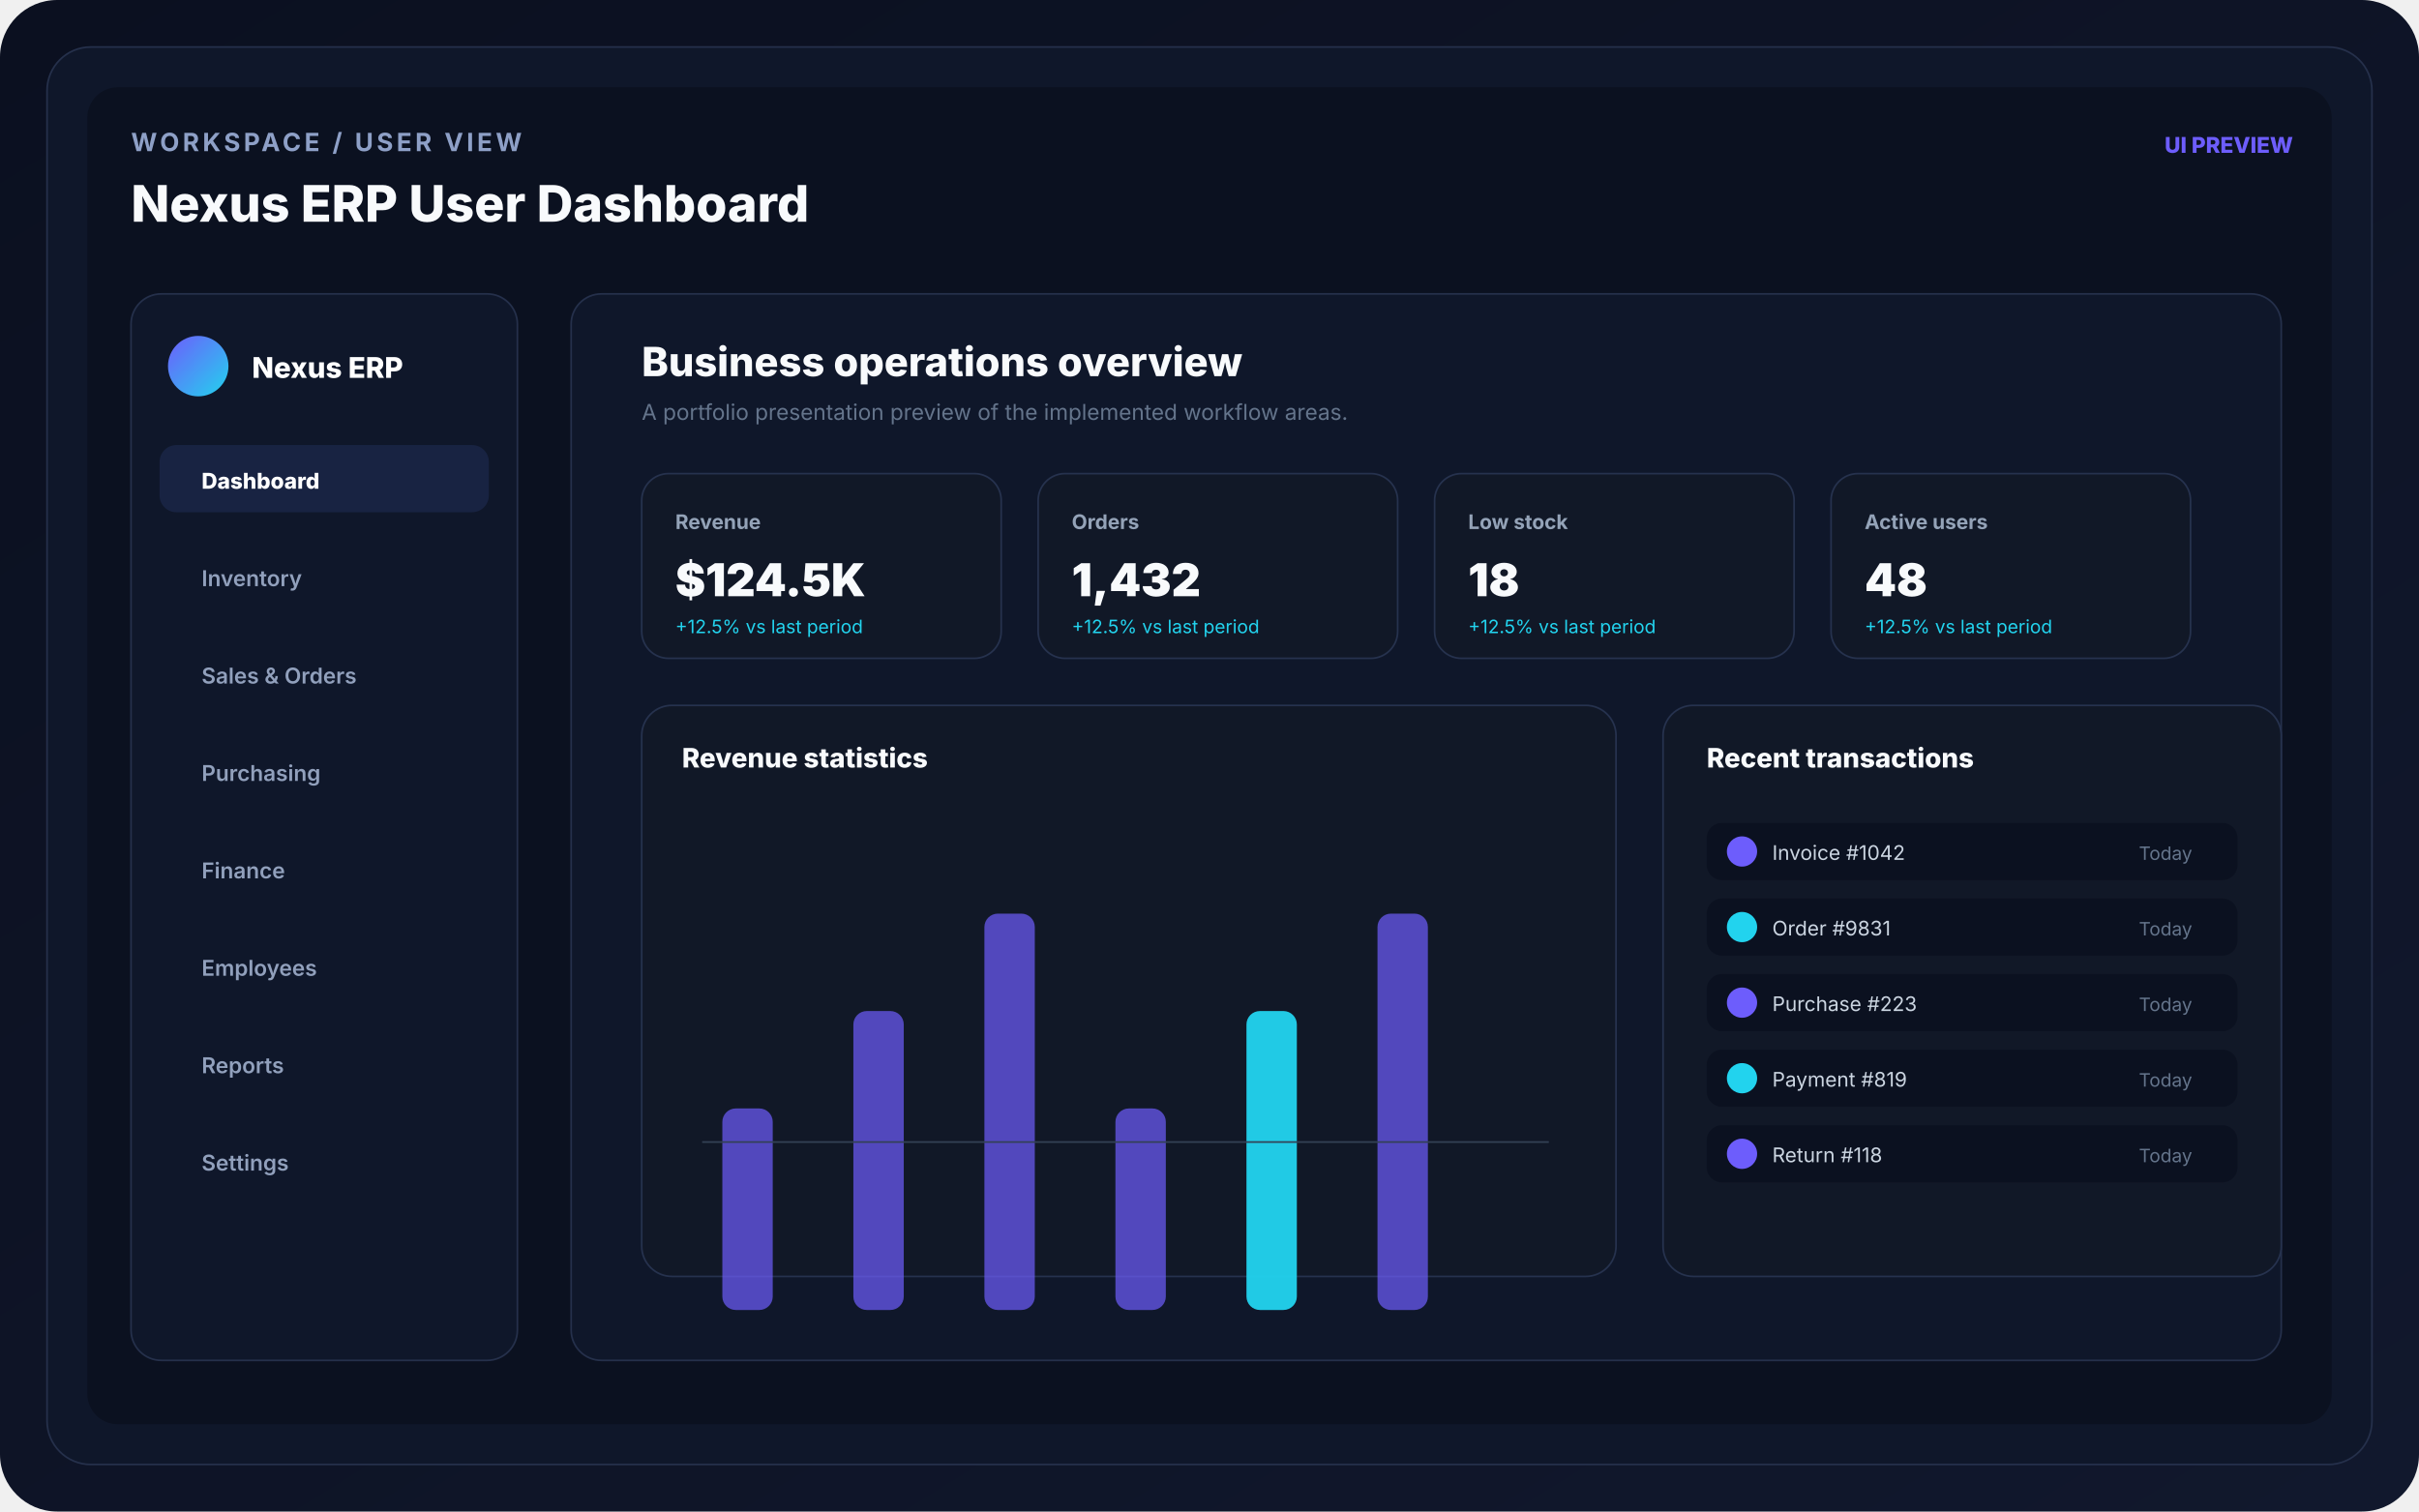
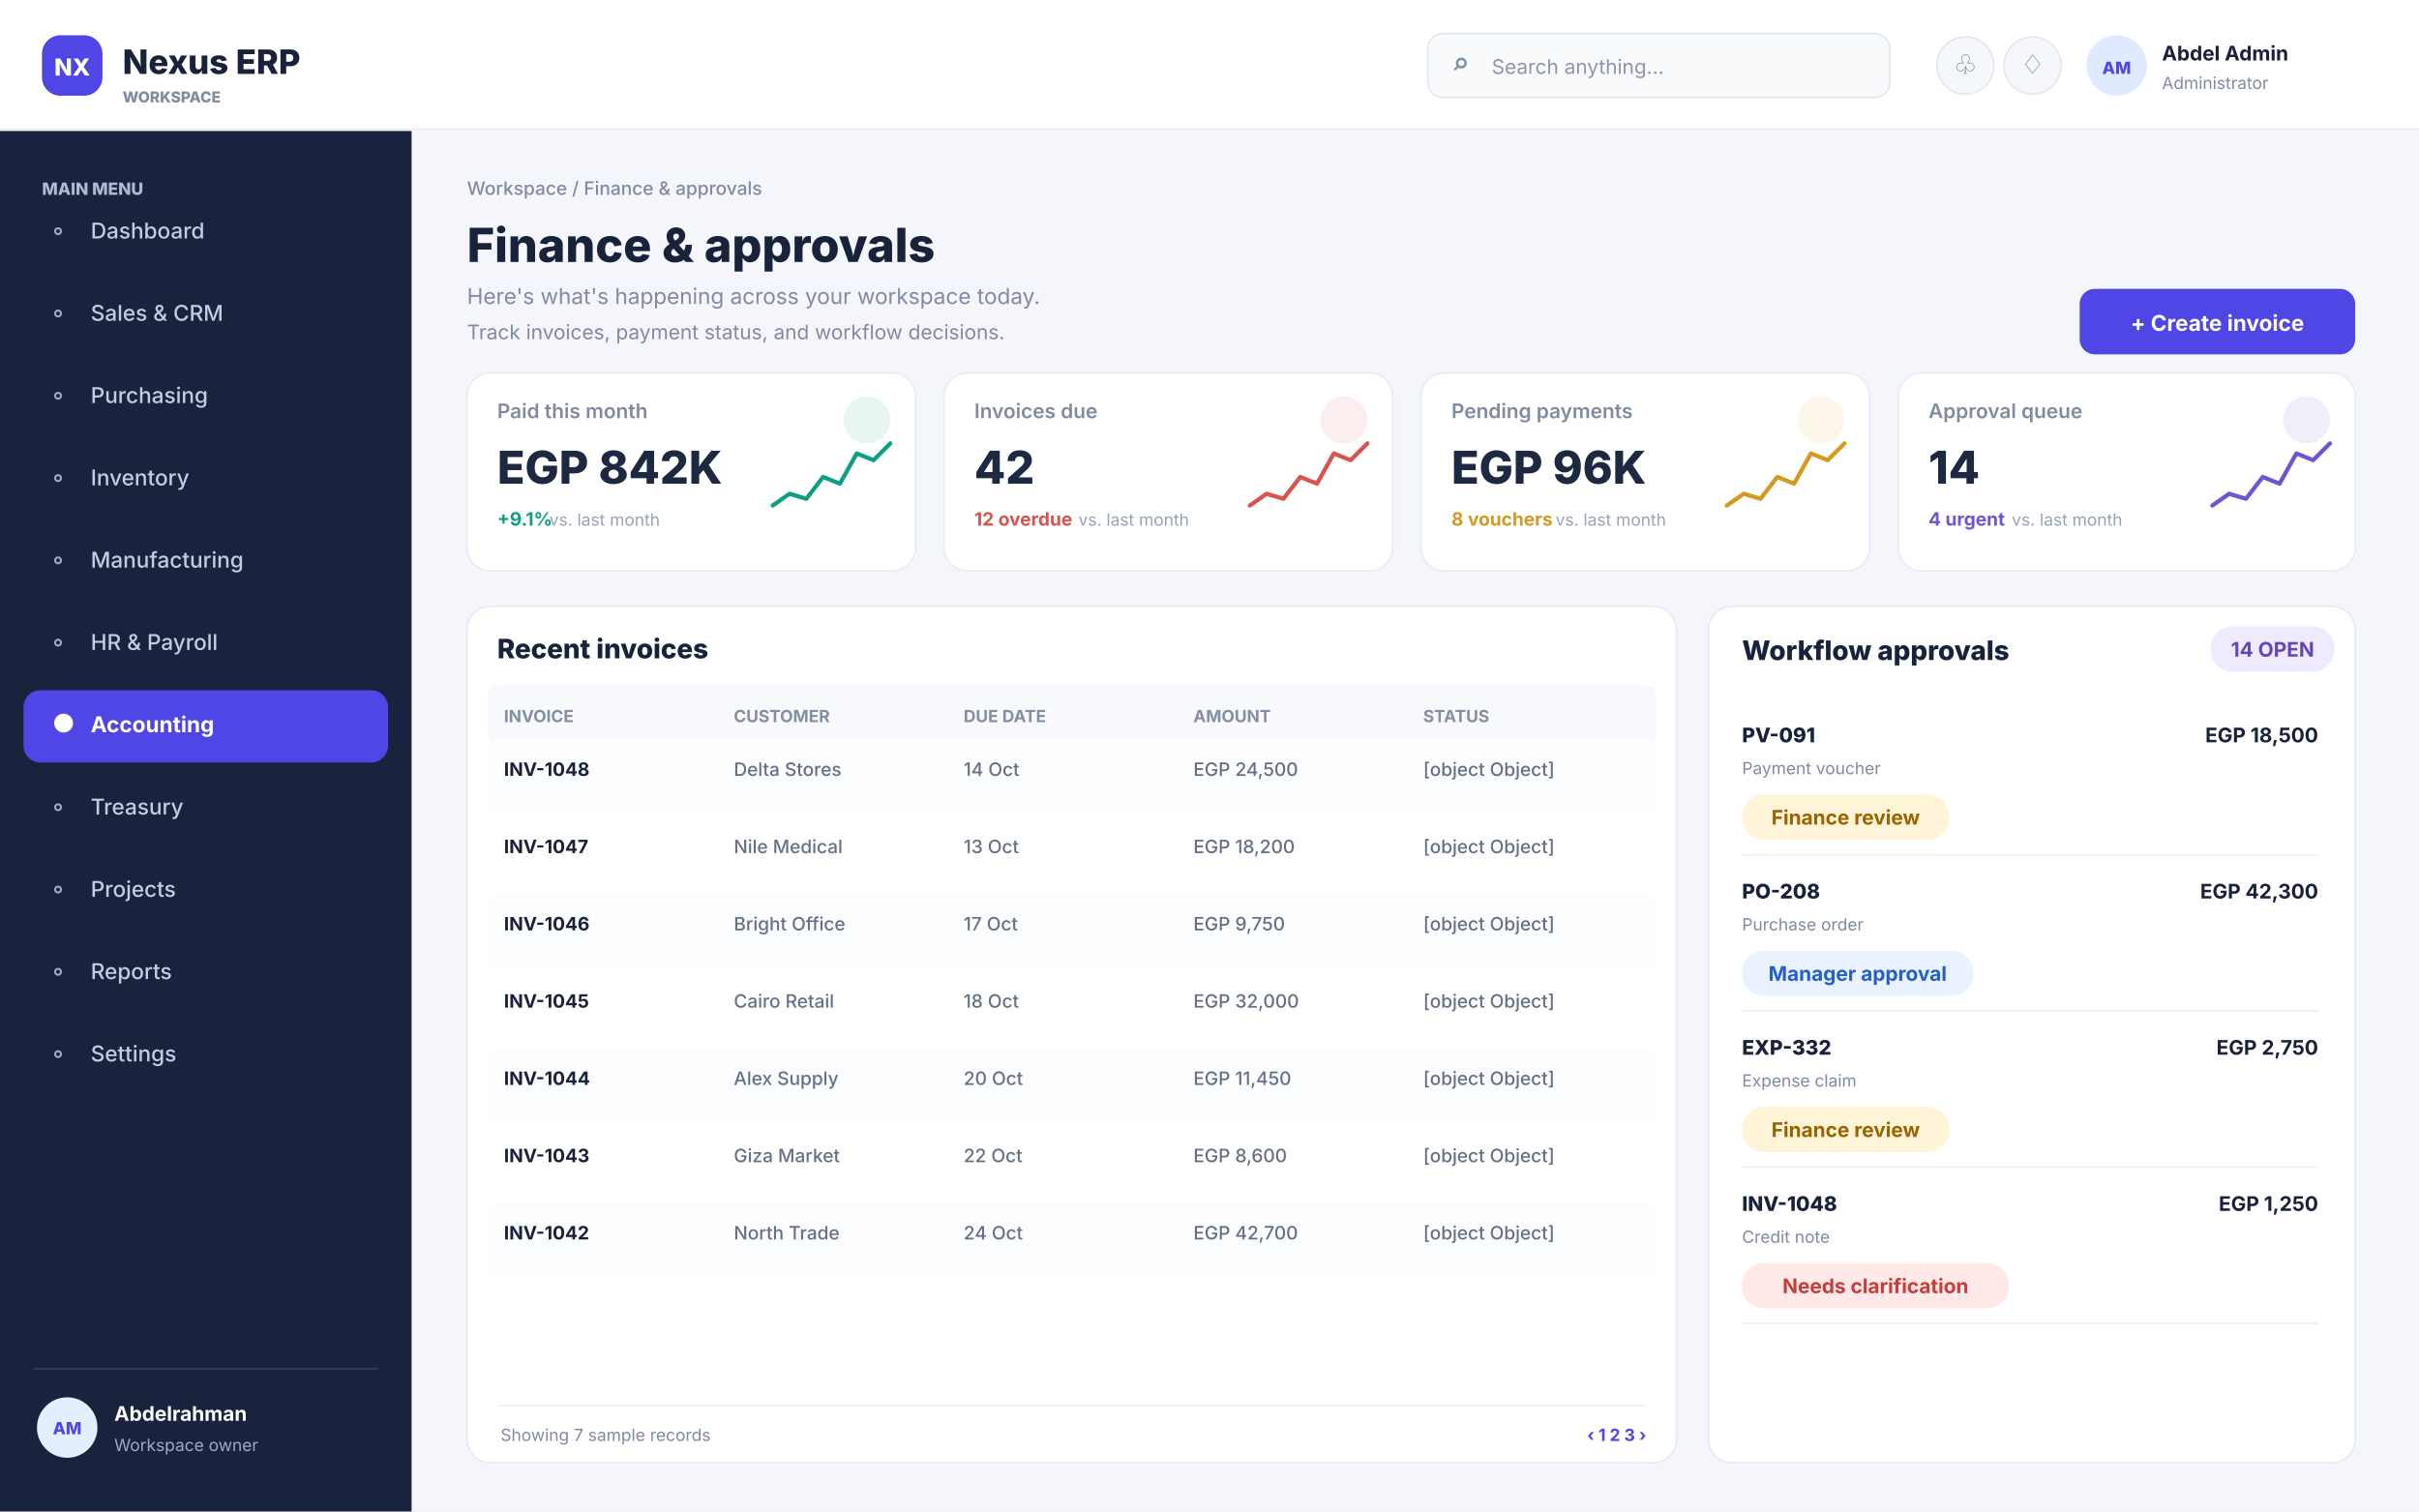
- <svg xmlns="http://www.w3.org/2000/svg" width="1440" height="900" viewBox="0 0 1440 900">
+ <svg xmlns="http://www.w3.org/2000/svg" width="1440" height="900" viewBox="0 0 1440 900" role="img" aria-labelledby="title desc">
  <defs>
-     <linearGradient id="bg" x1="0" y1="0" x2="1" y2="1">
-       <stop offset="0" stop-color="#0b1020" />
-       <stop offset="1" stop-color="#11182d" />
+     <linearGradient id="pageGlow" x1="0" y1="0" x2="1" y2="1">
+       <stop offset="0%" stop-color="#4f46e5" />
+       <stop offset="100%" stop-color="#0e9f82" />
    </linearGradient>
-     <linearGradient id="accent" x1="0" y1="0" x2="1" y2="1">
-       <stop offset="0" stop-color="#6d5dfc" />
-       <stop offset="1" stop-color="#22d3ee" />
+     <linearGradient id="heroGlow" x1="0" y1="0" x2="1" y2="1">
+       <stop offset="0%" stop-color="#112a47" />
+       <stop offset="100%" stop-color="#4f46e5" />
    </linearGradient>
-     <filter id="shadow" x="-20%" y="-20%" width="140%" height="140%">
-       <feDropShadow dx="0" dy="12" stdDeviation="18" flood-color="#000000" flood-opacity=".25" />
+     <linearGradient id="photo1" x1="0" y1="0" x2="1" y2="1">
+       <stop offset="0%" stop-color="#c9d9e6" />
+       <stop offset="55%" stop-color="#90b2c5" />
+       <stop offset="100%" stop-color="#5d8997" />
+     </linearGradient>
+     <linearGradient id="photo2" x1="0" y1="0" x2="1" y2="1">
+       <stop offset="0%" stop-color="#d9d7c7" />
+       <stop offset="100%" stop-color="#91a29b" />
+     </linearGradient>
+     <linearGradient id="photo3" x1="0" y1="0" x2="1" y2="1">
+       <stop offset="0%" stop-color="#bdc9d5" />
+       <stop offset="100%" stop-color="#647f90" />
+     </linearGradient>
+     <filter id="shadow" x="-20%" y="-20%" width="140%" height="150%">
+       <feDropShadow dx="0" dy="5" stdDeviation="8" flood-color="#10233e" flood-opacity=".07" />
    </filter>
  </defs>
-   <rect width="1440" height="900" rx="34" fill="url(#bg)" />
-   <rect x="28" y="28" width="1384" height="844" rx="26" fill="#0f172a" stroke="#25304b" />
-   <rect x="52" y="52" width="1336" height="796" rx="18" fill="#0b1120" />
-   <text x="78" y="90" fill="#8ea0c7" font-family="Inter,Arial" font-size="15" font-weight="700" letter-spacing="2">WORKSPACE / USER VIEW</text>
-   <text x="78" y="132" fill="#f8fafc" font-family="Inter,Arial" font-size="30" font-weight="800">Nexus ERP User Dashboard</text>
-   <text x="1365" y="91" text-anchor="end" fill="#6d5dfc" font-family="Inter,Arial" font-size="13" font-weight="800">UI PREVIEW</text>
-   <rect x="78" y="175" width="230" height="635" rx="18" fill="#0f172a" stroke="#25304b" />
-   <circle cx="118" cy="218" r="18" fill="url(#accent)" />
-   <text x="150" y="225" fill="#fff" font-family="Inter,Arial" font-size="17" font-weight="800">Nexus ERP</text>
-   <rect x="95" y="265" width="196" height="40" rx="10" fill="#182342" />
-   <text x="120" y="291" fill="#fff" font-family="Inter,Arial" font-size="13" font-weight="800">Dashboard</text>
-   <rect x="95" y="323" width="196" height="40" rx="10" fill="transparent" />
-   <text x="120" y="349" fill="#91a0bc" font-family="Inter,Arial" font-size="13" font-weight="600">Inventory</text>
-   <rect x="95" y="381" width="196" height="40" rx="10" fill="transparent" />
-   <text x="120" y="407" fill="#91a0bc" font-family="Inter,Arial" font-size="13" font-weight="600">Sales &amp; Orders</text>
-   <rect x="95" y="439" width="196" height="40" rx="10" fill="transparent" />
-   <text x="120" y="465" fill="#91a0bc" font-family="Inter,Arial" font-size="13" font-weight="600">Purchasing</text>
-   <rect x="95" y="497" width="196" height="40" rx="10" fill="transparent" />
-   <text x="120" y="523" fill="#91a0bc" font-family="Inter,Arial" font-size="13" font-weight="600">Finance</text>
-   <rect x="95" y="555" width="196" height="40" rx="10" fill="transparent" />
-   <text x="120" y="581" fill="#91a0bc" font-family="Inter,Arial" font-size="13" font-weight="600">Employees</text>
-   <rect x="95" y="613" width="196" height="40" rx="10" fill="transparent" />
-   <text x="120" y="639" fill="#91a0bc" font-family="Inter,Arial" font-size="13" font-weight="600">Reports</text>
-   <rect x="95" y="671" width="196" height="40" rx="10" fill="transparent" />
-   <text x="120" y="697" fill="#91a0bc" font-family="Inter,Arial" font-size="13" font-weight="600">Settings</text>
-   <rect x="340" y="175" width="1018" height="635" rx="18" fill="#0f172a" stroke="#25304b" />
-   <text x="382" y="224" fill="#f8fafc" font-family="Inter,Arial" font-size="24" font-weight="800">Business operations overview</text>
-   <text x="382" y="250" fill="#64748b" font-family="Inter,Arial" font-size="13">A portfolio presentation preview of the implemented workflow areas.</text>
-   <rect x="382" y="282" width="214" height="110" rx="16" fill="#111827" stroke="#26324e" />
-   <text x="402" y="315" fill="#94a3b8" font-family="Inter,Arial" font-size="12" font-weight="700">Revenue</text>
-   <text x="402" y="355" fill="#f8fafc" font-family="Inter,Arial" font-size="27" font-weight="900">$124.5K</text>
-   <text x="402" y="377" fill="#22d3ee" font-family="Inter,Arial" font-size="11">+12.5% vs last period</text>
-   <rect x="618" y="282" width="214" height="110" rx="16" fill="#111827" stroke="#26324e" />
-   <text x="638" y="315" fill="#94a3b8" font-family="Inter,Arial" font-size="12" font-weight="700">Orders</text>
-   <text x="638" y="355" fill="#f8fafc" font-family="Inter,Arial" font-size="27" font-weight="900">1,432</text>
-   <text x="638" y="377" fill="#22d3ee" font-family="Inter,Arial" font-size="11">+12.5% vs last period</text>
-   <rect x="854" y="282" width="214" height="110" rx="16" fill="#111827" stroke="#26324e" />
-   <text x="874" y="315" fill="#94a3b8" font-family="Inter,Arial" font-size="12" font-weight="700">Low stock</text>
-   <text x="874" y="355" fill="#f8fafc" font-family="Inter,Arial" font-size="27" font-weight="900">18</text>
-   <text x="874" y="377" fill="#22d3ee" font-family="Inter,Arial" font-size="11">+12.5% vs last period</text>
-   <rect x="1090" y="282" width="214" height="110" rx="16" fill="#111827" stroke="#26324e" />
-   <text x="1110" y="315" fill="#94a3b8" font-family="Inter,Arial" font-size="12" font-weight="700">Active users</text>
-   <text x="1110" y="355" fill="#f8fafc" font-family="Inter,Arial" font-size="27" font-weight="900">48</text>
-   <text x="1110" y="377" fill="#22d3ee" font-family="Inter,Arial" font-size="11">+12.5% vs last period</text>
-   <rect x="382" y="420" width="580" height="340" rx="18" fill="#111827" stroke="#26324e" />
-   <text x="406" y="457" fill="#f8fafc" font-family="Inter,Arial" font-size="16" font-weight="800">Revenue statistics</text>
-   <rect x="430" y="660" width="30" height="120" rx="8" fill="#6d5dfc" opacity=".7" />
-   <rect x="508" y="602" width="30" height="178" rx="8" fill="#6d5dfc" opacity=".7" />
-   <rect x="586" y="544" width="30" height="236" rx="8" fill="#6d5dfc" opacity=".7" />
-   <rect x="664" y="660" width="30" height="120" rx="8" fill="#6d5dfc" opacity=".7" />
-   <rect x="742" y="602" width="30" height="178" rx="8" fill="#22d3ee" opacity=".95" />
-   <rect x="820" y="544" width="30" height="236" rx="8" fill="#6d5dfc" opacity=".7" />
-   <line x1="418" y1="680" x2="922" y2="680" stroke="#334155" />
-   <rect x="990" y="420" width="368" height="340" rx="18" fill="#111827" stroke="#26324e" />
-   <text x="1016" y="457" fill="#f8fafc" font-family="Inter,Arial" font-size="16" font-weight="800">Recent transactions</text>
-   <rect x="1016" y="490" width="316" height="34" rx="9" fill="#0b1120" />
-   <circle cx="1037" cy="507" r="9" fill="#6d5dfc" />
-   <text x="1055" y="512" fill="#cbd5e1" font-family="Inter,Arial" font-size="12">Invoice #1042</text>
-   <text x="1305" y="512" text-anchor="end" fill="#64748b" font-family="Inter,Arial" font-size="11">Today</text>
-   <rect x="1016" y="535" width="316" height="34" rx="9" fill="#0b1120" />
-   <circle cx="1037" cy="552" r="9" fill="#22d3ee" />
-   <text x="1055" y="557" fill="#cbd5e1" font-family="Inter,Arial" font-size="12">Order #9831</text>
-   <text x="1305" y="557" text-anchor="end" fill="#64748b" font-family="Inter,Arial" font-size="11">Today</text>
-   <rect x="1016" y="580" width="316" height="34" rx="9" fill="#0b1120" />
-   <circle cx="1037" cy="597" r="9" fill="#6d5dfc" />
-   <text x="1055" y="602" fill="#cbd5e1" font-family="Inter,Arial" font-size="12">Purchase #223</text>
-   <text x="1305" y="602" text-anchor="end" fill="#64748b" font-family="Inter,Arial" font-size="11">Today</text>
-   <rect x="1016" y="625" width="316" height="34" rx="9" fill="#0b1120" />
-   <circle cx="1037" cy="642" r="9" fill="#22d3ee" />
-   <text x="1055" y="647" fill="#cbd5e1" font-family="Inter,Arial" font-size="12">Payment #819</text>
-   <text x="1305" y="647" text-anchor="end" fill="#64748b" font-family="Inter,Arial" font-size="11">Today</text>
-   <rect x="1016" y="670" width="316" height="34" rx="9" fill="#0b1120" />
-   <circle cx="1037" cy="687" r="9" fill="#6d5dfc" />
-   <text x="1055" y="692" fill="#cbd5e1" font-family="Inter,Arial" font-size="12">Return #118</text>
-   <text x="1305" y="692" text-anchor="end" fill="#64748b" font-family="Inter,Arial" font-size="11">Today</text>
+   <rect x="0" y="0" width="1440" height="900" rx="0" fill="#f4f6fb" stroke="none" stroke-width="1" />
+   <rect x="0" y="0" width="1440" height="78" rx="0" fill="#ffffff" stroke="none" stroke-width="1" />
+   <line x1="0" y1="77" x2="1440" y2="77" stroke="#e5ebf3" stroke-width="1" />
+   <rect x="25" y="21" width="36" height="36" rx="11" fill="#4f46e5" stroke="none" stroke-width="1" />
+   <text x="43" y="45" font-family="Inter, Arial, sans-serif" font-size="14" fill="#ffffff" font-weight="800" text-anchor="middle">NX</text>
+   <text x="73" y="44" font-family="Inter, Arial, sans-serif" font-size="20" fill="#18223b" font-weight="800" text-anchor="start">Nexus ERP</text>
+   <text x="73" y="61" font-family="Inter, Arial, sans-serif" font-size="9" fill="#7f8ba2" font-weight="800" text-anchor="start">WORKSPACE</text>
+   <rect x="850" y="20" width="275" height="38" rx="9" fill="#f8fafc" stroke="#e2e8f0" stroke-width="1" />
+   <text x="864" y="44" font-family="Inter, Arial, sans-serif" font-size="18" fill="#8090a5" font-weight="600" text-anchor="start">⌕</text>
+   <text x="888" y="44" font-family="Inter, Arial, sans-serif" font-size="12" fill="#8a98aa" font-weight="400" text-anchor="start">Search anything...</text>
+   <circle cx="1170" cy="39" r="17" fill="#f5f7fb" stroke="#e1e8f0" stroke-width="1" />
+   <text x="1170" y="44" font-family="Inter, Arial, sans-serif" font-size="16" fill="#7f8ba2" font-weight="600" text-anchor="middle">♧</text>
+   <circle cx="1210" cy="39" r="17" fill="#f5f7fb" stroke="#e1e8f0" stroke-width="1" />
+   <text x="1210" y="44" font-family="Inter, Arial, sans-serif" font-size="16" fill="#7f8ba2" font-weight="600" text-anchor="middle">♢</text>
+   <circle cx="1260" cy="39" r="18" fill="#e0eaff" stroke="none" stroke-width="1" />
+   <text x="1260" y="44" font-family="Inter, Arial, sans-serif" font-size="10" fill="#4f46e5" font-weight="800" text-anchor="middle">AM</text>
+   <text x="1287" y="36" font-family="Inter, Arial, sans-serif" font-size="12" fill="#18223b" font-weight="700" text-anchor="start">Abdel Admin</text>
+   <text x="1287" y="53" font-family="Inter, Arial, sans-serif" font-size="10" fill="#7f8ba2" font-weight="400" text-anchor="start">Administrator</text>
+   <rect x="0" y="78" width="245" height="822" rx="0" fill="#19233d" stroke="none" stroke-width="1" />
+   <text x="25" y="116" font-family="Inter, Arial, sans-serif" font-size="10" fill="#aebbd0" font-weight="800" text-anchor="start">MAIN MENU</text>
+   <text x="31" y="142" font-family="Inter, Arial, sans-serif" font-size="15" fill="#9eacc3" font-weight="700" text-anchor="start">◦</text>
+   <text x="54" y="142" font-family="Inter, Arial, sans-serif" font-size="13" fill="#c3cde0" font-weight="500" text-anchor="start">Dashboard</text>
+   <text x="31" y="191" font-family="Inter, Arial, sans-serif" font-size="15" fill="#9eacc3" font-weight="700" text-anchor="start">◦</text>
+   <text x="54" y="191" font-family="Inter, Arial, sans-serif" font-size="13" fill="#c3cde0" font-weight="500" text-anchor="start">Sales &amp; CRM</text>
+   <text x="31" y="240" font-family="Inter, Arial, sans-serif" font-size="15" fill="#9eacc3" font-weight="700" text-anchor="start">◦</text>
+   <text x="54" y="240" font-family="Inter, Arial, sans-serif" font-size="13" fill="#c3cde0" font-weight="500" text-anchor="start">Purchasing</text>
+   <text x="31" y="289" font-family="Inter, Arial, sans-serif" font-size="15" fill="#9eacc3" font-weight="700" text-anchor="start">◦</text>
+   <text x="54" y="289" font-family="Inter, Arial, sans-serif" font-size="13" fill="#c3cde0" font-weight="500" text-anchor="start">Inventory</text>
+   <text x="31" y="338" font-family="Inter, Arial, sans-serif" font-size="15" fill="#9eacc3" font-weight="700" text-anchor="start">◦</text>
+   <text x="54" y="338" font-family="Inter, Arial, sans-serif" font-size="13" fill="#c3cde0" font-weight="500" text-anchor="start">Manufacturing</text>
+   <text x="31" y="387" font-family="Inter, Arial, sans-serif" font-size="15" fill="#9eacc3" font-weight="700" text-anchor="start">◦</text>
+   <text x="54" y="387" font-family="Inter, Arial, sans-serif" font-size="13" fill="#c3cde0" font-weight="500" text-anchor="start">HR &amp; Payroll</text>
+   <rect x="14" y="411" width="217" height="43" rx="10" fill="#4f46e5" stroke="none" stroke-width="1" />
+   <text x="31" y="436" font-family="Inter, Arial, sans-serif" font-size="15" fill="#ffffff" font-weight="700" text-anchor="start">●</text>
+   <text x="54" y="436" font-family="Inter, Arial, sans-serif" font-size="13" fill="#ffffff" font-weight="700" text-anchor="start">Accounting</text>
+   <text x="31" y="485" font-family="Inter, Arial, sans-serif" font-size="15" fill="#9eacc3" font-weight="700" text-anchor="start">◦</text>
+   <text x="54" y="485" font-family="Inter, Arial, sans-serif" font-size="13" fill="#c3cde0" font-weight="500" text-anchor="start">Treasury</text>
+   <text x="31" y="534" font-family="Inter, Arial, sans-serif" font-size="15" fill="#9eacc3" font-weight="700" text-anchor="start">◦</text>
+   <text x="54" y="534" font-family="Inter, Arial, sans-serif" font-size="13" fill="#c3cde0" font-weight="500" text-anchor="start">Projects</text>
+   <text x="31" y="583" font-family="Inter, Arial, sans-serif" font-size="15" fill="#9eacc3" font-weight="700" text-anchor="start">◦</text>
+   <text x="54" y="583" font-family="Inter, Arial, sans-serif" font-size="13" fill="#c3cde0" font-weight="500" text-anchor="start">Reports</text>
+   <text x="31" y="632" font-family="Inter, Arial, sans-serif" font-size="15" fill="#9eacc3" font-weight="700" text-anchor="start">◦</text>
+   <text x="54" y="632" font-family="Inter, Arial, sans-serif" font-size="13" fill="#c3cde0" font-weight="500" text-anchor="start">Settings</text>
+   <line x1="20" y1="815" x2="225" y2="815" stroke="#31425e" stroke-width="1" />
+   <circle cx="40" cy="850" r="18" fill="#e3efff" stroke="none" stroke-width="1" />
+   <text x="40" y="854" font-family="Inter, Arial, sans-serif" font-size="10" fill="#4f46e5" font-weight="800" text-anchor="middle">AM</text>
+   <text x="68" y="846" font-family="Inter, Arial, sans-serif" font-size="12" fill="#ffffff" font-weight="700" text-anchor="start">Abdelrahman</text>
+   <text x="68" y="864" font-family="Inter, Arial, sans-serif" font-size="10" fill="#9eacc3" font-weight="400" text-anchor="start">Workspace owner</text>
+   <text x="278" y="116" font-family="Inter, Arial, sans-serif" font-size="11" fill="#7f8ba2" font-weight="500" text-anchor="start">Workspace  /  Finance &amp; approvals</text>
+   <text x="278" y="156" font-family="Inter, Arial, sans-serif" font-size="28" fill="#18223b" font-weight="800" text-anchor="start">Finance &amp; approvals</text>
+   <text x="278" y="181" font-family="Inter, Arial, sans-serif" font-size="13" fill="#7f8ba2" font-weight="400" text-anchor="start">Here's what's happening across your workspace today.</text>
+   <text x="278" y="202" font-family="Inter, Arial, sans-serif" font-size="12" fill="#7f8ba2" font-weight="400" text-anchor="start">Track invoices, payment status, and workflow decisions.</text>
+   <rect x="1238" y="172" width="164" height="39" rx="9" fill="#4f46e5" stroke="none" stroke-width="1" />
+   <text x="1320" y="197" font-family="Inter, Arial, sans-serif" font-size="13" fill="#ffffff" font-weight="700" text-anchor="middle">+ Create invoice</text>
+   <rect x="278" y="222" width="267" height="118" rx="14" fill="#ffffff" stroke="#e7edf5" stroke-width="1" />
+   <circle cx="516" cy="250" r="14" fill="#0e9f8218" stroke="none" stroke-width="1" />
+   <text x="296" y="249" font-family="Inter, Arial, sans-serif" font-size="12" fill="#7e8ba0" font-weight="600" text-anchor="start">Paid this month</text>
+   <text x="296" y="288" font-family="Inter, Arial, sans-serif" font-size="27" fill="#1c2940" font-weight="800" text-anchor="start">EGP 842K</text>
+   <text x="296" y="313" font-family="Inter, Arial, sans-serif" font-size="11" fill="#0e9f82" font-weight="700" text-anchor="start">+9.1%</text>
+   <text x="327" y="313" font-family="Inter, Arial, sans-serif" font-size="10" fill="#97a3b4" font-weight="400" text-anchor="start"> vs. last month</text>
+   <path d="M 460 301 l 10 -7 l 10 3 l 10 -13 l 10 4 l 10 -18 l 10 4 l 10 -10" fill="none" stroke="#0e9f82" stroke-width="2.5" stroke-linecap="round" stroke-linejoin="round" />
+   <rect x="562" y="222" width="267" height="118" rx="14" fill="#ffffff" stroke="#e7edf5" stroke-width="1" />
+   <circle cx="800" cy="250" r="14" fill="#d9534f18" stroke="none" stroke-width="1" />
+   <text x="580" y="249" font-family="Inter, Arial, sans-serif" font-size="12" fill="#7e8ba0" font-weight="600" text-anchor="start">Invoices due</text>
+   <text x="580" y="288" font-family="Inter, Arial, sans-serif" font-size="27" fill="#1c2940" font-weight="800" text-anchor="start">42</text>
+   <text x="580" y="313" font-family="Inter, Arial, sans-serif" font-size="11" fill="#d9534f" font-weight="700" text-anchor="start">12 overdue</text>
+   <text x="642" y="313" font-family="Inter, Arial, sans-serif" font-size="10" fill="#97a3b4" font-weight="400" text-anchor="start"> vs. last month</text>
+   <path d="M 744 301 l 10 -7 l 10 3 l 10 -13 l 10 4 l 10 -18 l 10 4 l 10 -10" fill="none" stroke="#d9534f" stroke-width="2.5" stroke-linecap="round" stroke-linejoin="round" />
+   <rect x="846" y="222" width="267" height="118" rx="14" fill="#ffffff" stroke="#e7edf5" stroke-width="1" />
+   <circle cx="1084" cy="250" r="14" fill="#d49a2218" stroke="none" stroke-width="1" />
+   <text x="864" y="249" font-family="Inter, Arial, sans-serif" font-size="12" fill="#7e8ba0" font-weight="600" text-anchor="start">Pending payments</text>
+   <text x="864" y="288" font-family="Inter, Arial, sans-serif" font-size="27" fill="#1c2940" font-weight="800" text-anchor="start">EGP 96K</text>
+   <text x="864" y="313" font-family="Inter, Arial, sans-serif" font-size="11" fill="#d49a22" font-weight="700" text-anchor="start">8 vouchers</text>
+   <text x="926" y="313" font-family="Inter, Arial, sans-serif" font-size="10" fill="#97a3b4" font-weight="400" text-anchor="start"> vs. last month</text>
+   <path d="M 1028 301 l 10 -7 l 10 3 l 10 -13 l 10 4 l 10 -18 l 10 4 l 10 -10" fill="none" stroke="#d49a22" stroke-width="2.5" stroke-linecap="round" stroke-linejoin="round" />
+   <rect x="1130" y="222" width="272" height="118" rx="14" fill="#ffffff" stroke="#e7edf5" stroke-width="1" />
+   <circle cx="1373" cy="250" r="14" fill="#7254d118" stroke="none" stroke-width="1" />
+   <text x="1148" y="249" font-family="Inter, Arial, sans-serif" font-size="12" fill="#7e8ba0" font-weight="600" text-anchor="start">Approval queue</text>
+   <text x="1148" y="288" font-family="Inter, Arial, sans-serif" font-size="27" fill="#1c2940" font-weight="800" text-anchor="start">14</text>
+   <text x="1148" y="313" font-family="Inter, Arial, sans-serif" font-size="11" fill="#7254d1" font-weight="700" text-anchor="start">4 urgent</text>
+   <text x="1197.6" y="313" font-family="Inter, Arial, sans-serif" font-size="10" fill="#97a3b4" font-weight="400" text-anchor="start"> vs. last month</text>
+   <path d="M 1317 301 l 10 -7 l 10 3 l 10 -13 l 10 4 l 10 -18 l 10 4 l 10 -10" fill="none" stroke="#7254d1" stroke-width="2.5" stroke-linecap="round" stroke-linejoin="round" />
+   <rect x="278" y="361" width="720" height="510" rx="14" fill="#ffffff" stroke="#e5ebf3" stroke-width="1" />
+   <text x="296" y="392" font-family="Inter, Arial, sans-serif" font-size="16" fill="#18223b" font-weight="800" text-anchor="start">Recent invoices</text>
+   <rect x="290" y="408" width="696" height="35" rx="7" fill="#f7f9fc" stroke="none" stroke-width="1" />
+   <text x="300" y="430" font-family="Inter, Arial, sans-serif" font-size="10" fill="#8390a3" font-weight="700" text-anchor="start">INVOICE</text>
+   <text x="436.8" y="430" font-family="Inter, Arial, sans-serif" font-size="10" fill="#8390a3" font-weight="700" text-anchor="start">CUSTOMER</text>
+   <text x="573.6" y="430" font-family="Inter, Arial, sans-serif" font-size="10" fill="#8390a3" font-weight="700" text-anchor="start">DUE DATE</text>
+   <text x="710.4" y="430" font-family="Inter, Arial, sans-serif" font-size="10" fill="#8390a3" font-weight="700" text-anchor="start">AMOUNT</text>
+   <text x="847.2" y="430" font-family="Inter, Arial, sans-serif" font-size="10" fill="#8390a3" font-weight="700" text-anchor="start">STATUS</text>
+   <rect x="290" y="440" width="696" height="44" rx="7" fill="#fcfdff" stroke="none" stroke-width="1" />
+   <text x="300" y="462" font-family="Inter, Arial, sans-serif" font-size="11" fill="#18223b" font-weight="700" text-anchor="start">INV-1048</text>
+   <text x="436.8" y="462" font-family="Inter, Arial, sans-serif" font-size="11" fill="#637187" font-weight="500" text-anchor="start">Delta Stores</text>
+   <text x="573.6" y="462" font-family="Inter, Arial, sans-serif" font-size="11" fill="#637187" font-weight="500" text-anchor="start">14 Oct</text>
+   <text x="710.4" y="462" font-family="Inter, Arial, sans-serif" font-size="11" fill="#637187" font-weight="500" text-anchor="start">EGP 24,500</text>
+   <text x="847.2" y="462" font-family="Inter, Arial, sans-serif" font-size="11" fill="#637187" font-weight="500" text-anchor="start">[object Object]</text>
+   <text x="300" y="508" font-family="Inter, Arial, sans-serif" font-size="11" fill="#18223b" font-weight="700" text-anchor="start">INV-1047</text>
+   <text x="436.8" y="508" font-family="Inter, Arial, sans-serif" font-size="11" fill="#637187" font-weight="500" text-anchor="start">Nile Medical</text>
+   <text x="573.6" y="508" font-family="Inter, Arial, sans-serif" font-size="11" fill="#637187" font-weight="500" text-anchor="start">13 Oct</text>
+   <text x="710.4" y="508" font-family="Inter, Arial, sans-serif" font-size="11" fill="#637187" font-weight="500" text-anchor="start">EGP 18,200</text>
+   <text x="847.2" y="508" font-family="Inter, Arial, sans-serif" font-size="11" fill="#637187" font-weight="500" text-anchor="start">[object Object]</text>
+   <rect x="290" y="532" width="696" height="44" rx="7" fill="#fcfdff" stroke="none" stroke-width="1" />
+   <text x="300" y="554" font-family="Inter, Arial, sans-serif" font-size="11" fill="#18223b" font-weight="700" text-anchor="start">INV-1046</text>
+   <text x="436.8" y="554" font-family="Inter, Arial, sans-serif" font-size="11" fill="#637187" font-weight="500" text-anchor="start">Bright Office</text>
+   <text x="573.6" y="554" font-family="Inter, Arial, sans-serif" font-size="11" fill="#637187" font-weight="500" text-anchor="start">17 Oct</text>
+   <text x="710.4" y="554" font-family="Inter, Arial, sans-serif" font-size="11" fill="#637187" font-weight="500" text-anchor="start">EGP 9,750</text>
+   <text x="847.2" y="554" font-family="Inter, Arial, sans-serif" font-size="11" fill="#637187" font-weight="500" text-anchor="start">[object Object]</text>
+   <text x="300" y="600" font-family="Inter, Arial, sans-serif" font-size="11" fill="#18223b" font-weight="700" text-anchor="start">INV-1045</text>
+   <text x="436.8" y="600" font-family="Inter, Arial, sans-serif" font-size="11" fill="#637187" font-weight="500" text-anchor="start">Cairo Retail</text>
+   <text x="573.6" y="600" font-family="Inter, Arial, sans-serif" font-size="11" fill="#637187" font-weight="500" text-anchor="start">18 Oct</text>
+   <text x="710.4" y="600" font-family="Inter, Arial, sans-serif" font-size="11" fill="#637187" font-weight="500" text-anchor="start">EGP 32,000</text>
+   <text x="847.2" y="600" font-family="Inter, Arial, sans-serif" font-size="11" fill="#637187" font-weight="500" text-anchor="start">[object Object]</text>
+   <rect x="290" y="624" width="696" height="44" rx="7" fill="#fcfdff" stroke="none" stroke-width="1" />
+   <text x="300" y="646" font-family="Inter, Arial, sans-serif" font-size="11" fill="#18223b" font-weight="700" text-anchor="start">INV-1044</text>
+   <text x="436.8" y="646" font-family="Inter, Arial, sans-serif" font-size="11" fill="#637187" font-weight="500" text-anchor="start">Alex Supply</text>
+   <text x="573.6" y="646" font-family="Inter, Arial, sans-serif" font-size="11" fill="#637187" font-weight="500" text-anchor="start">20 Oct</text>
+   <text x="710.4" y="646" font-family="Inter, Arial, sans-serif" font-size="11" fill="#637187" font-weight="500" text-anchor="start">EGP 11,450</text>
+   <text x="847.2" y="646" font-family="Inter, Arial, sans-serif" font-size="11" fill="#637187" font-weight="500" text-anchor="start">[object Object]</text>
+   <text x="300" y="692" font-family="Inter, Arial, sans-serif" font-size="11" fill="#18223b" font-weight="700" text-anchor="start">INV-1043</text>
+   <text x="436.8" y="692" font-family="Inter, Arial, sans-serif" font-size="11" fill="#637187" font-weight="500" text-anchor="start">Giza Market</text>
+   <text x="573.6" y="692" font-family="Inter, Arial, sans-serif" font-size="11" fill="#637187" font-weight="500" text-anchor="start">22 Oct</text>
+   <text x="710.4" y="692" font-family="Inter, Arial, sans-serif" font-size="11" fill="#637187" font-weight="500" text-anchor="start">EGP 8,600</text>
+   <text x="847.2" y="692" font-family="Inter, Arial, sans-serif" font-size="11" fill="#637187" font-weight="500" text-anchor="start">[object Object]</text>
+   <rect x="290" y="716" width="696" height="44" rx="7" fill="#fcfdff" stroke="none" stroke-width="1" />
+   <text x="300" y="738" font-family="Inter, Arial, sans-serif" font-size="11" fill="#18223b" font-weight="700" text-anchor="start">INV-1042</text>
+   <text x="436.8" y="738" font-family="Inter, Arial, sans-serif" font-size="11" fill="#637187" font-weight="500" text-anchor="start">North Trade</text>
+   <text x="573.6" y="738" font-family="Inter, Arial, sans-serif" font-size="11" fill="#637187" font-weight="500" text-anchor="start">24 Oct</text>
+   <text x="710.4" y="738" font-family="Inter, Arial, sans-serif" font-size="11" fill="#637187" font-weight="500" text-anchor="start">EGP 42,700</text>
+   <text x="847.2" y="738" font-family="Inter, Arial, sans-serif" font-size="11" fill="#637187" font-weight="500" text-anchor="start">[object Object]</text>
+   <line x1="296" y1="837" x2="980" y2="837" stroke="#edf1f6" stroke-width="1" />
+   <text x="298" y="858" font-family="Inter, Arial, sans-serif" font-size="10" fill="#7f8ba2" font-weight="400" text-anchor="start">Showing 7 sample records</text>
+   <text x="980" y="858" font-family="Inter, Arial, sans-serif" font-size="10" fill="#4f46e5" font-weight="700" text-anchor="end">‹     1     2     3     ›</text>
+   <rect x="1017" y="361" width="385" height="510" rx="14" fill="#ffffff" stroke="#e5ebf3" stroke-width="1" />
+   <text x="1037" y="393" font-family="Inter, Arial, sans-serif" font-size="16" fill="#18223b" font-weight="800" text-anchor="start">Workflow approvals</text>
+   <rect x="1316" y="373" width="73.7" height="27" rx="13" fill="#f0eaff" stroke="none" stroke-width="1" />
+   <text x="1352.85" y="391" font-family="Inter, Arial, sans-serif" font-size="12" fill="#6545b8" font-weight="700" text-anchor="middle">14 OPEN</text>
+   <text x="1037" y="442" font-family="Inter, Arial, sans-serif" font-size="12" fill="#18223b" font-weight="800" text-anchor="start">PV-091</text>
+   <text x="1380" y="442" font-family="Inter, Arial, sans-serif" font-size="12" fill="#18223b" font-weight="700" text-anchor="end">EGP 18,500</text>
+   <text x="1037" y="461" font-family="Inter, Arial, sans-serif" font-size="10" fill="#7f8ba2" font-weight="400" text-anchor="start">Payment voucher</text>
+   <rect x="1037" y="473" width="123.4" height="27" rx="13" fill="#fff4d8" stroke="none" stroke-width="1" />
+   <text x="1098.7" y="491" font-family="Inter, Arial, sans-serif" font-size="12" fill="#986400" font-weight="700" text-anchor="middle">Finance review</text>
+   <line x1="1037" y1="509" x2="1380" y2="509" stroke="#edf1f6" stroke-width="1" />
+   <text x="1037" y="535" font-family="Inter, Arial, sans-serif" font-size="12" fill="#18223b" font-weight="800" text-anchor="start">PO-208</text>
+   <text x="1380" y="535" font-family="Inter, Arial, sans-serif" font-size="12" fill="#18223b" font-weight="700" text-anchor="end">EGP 42,300</text>
+   <text x="1037" y="554" font-family="Inter, Arial, sans-serif" font-size="10" fill="#7f8ba2" font-weight="400" text-anchor="start">Purchase order</text>
+   <rect x="1037" y="566" width="137.6" height="27" rx="13" fill="#eaf2ff" stroke="none" stroke-width="1" />
+   <text x="1105.8" y="584" font-family="Inter, Arial, sans-serif" font-size="12" fill="#245fcb" font-weight="700" text-anchor="middle">Manager approval</text>
+   <line x1="1037" y1="602" x2="1380" y2="602" stroke="#edf1f6" stroke-width="1" />
+   <text x="1037" y="628" font-family="Inter, Arial, sans-serif" font-size="12" fill="#18223b" font-weight="800" text-anchor="start">EXP-332</text>
+   <text x="1380" y="628" font-family="Inter, Arial, sans-serif" font-size="12" fill="#18223b" font-weight="700" text-anchor="end">EGP 2,750</text>
+   <text x="1037" y="647" font-family="Inter, Arial, sans-serif" font-size="10" fill="#7f8ba2" font-weight="400" text-anchor="start">Expense claim</text>
+   <rect x="1037" y="659" width="123.4" height="27" rx="13" fill="#fff4d8" stroke="none" stroke-width="1" />
+   <text x="1098.7" y="677" font-family="Inter, Arial, sans-serif" font-size="12" fill="#986400" font-weight="700" text-anchor="middle">Finance review</text>
+   <line x1="1037" y1="695" x2="1380" y2="695" stroke="#edf1f6" stroke-width="1" />
+   <text x="1037" y="721" font-family="Inter, Arial, sans-serif" font-size="12" fill="#18223b" font-weight="800" text-anchor="start">INV-1048</text>
+   <text x="1380" y="721" font-family="Inter, Arial, sans-serif" font-size="12" fill="#18223b" font-weight="700" text-anchor="end">EGP 1,250</text>
+   <text x="1037" y="740" font-family="Inter, Arial, sans-serif" font-size="10" fill="#7f8ba2" font-weight="400" text-anchor="start">Credit note</text>
+   <rect x="1037" y="752" width="158.9" height="27" rx="13" fill="#ffe9e8" stroke="none" stroke-width="1" />
+   <text x="1116.45" y="770" font-family="Inter, Arial, sans-serif" font-size="12" fill="#c53e3a" font-weight="700" text-anchor="middle">Needs clarification</text>
+   <line x1="1037" y1="788" x2="1380" y2="788" stroke="#edf1f6" stroke-width="1" />
</svg>
